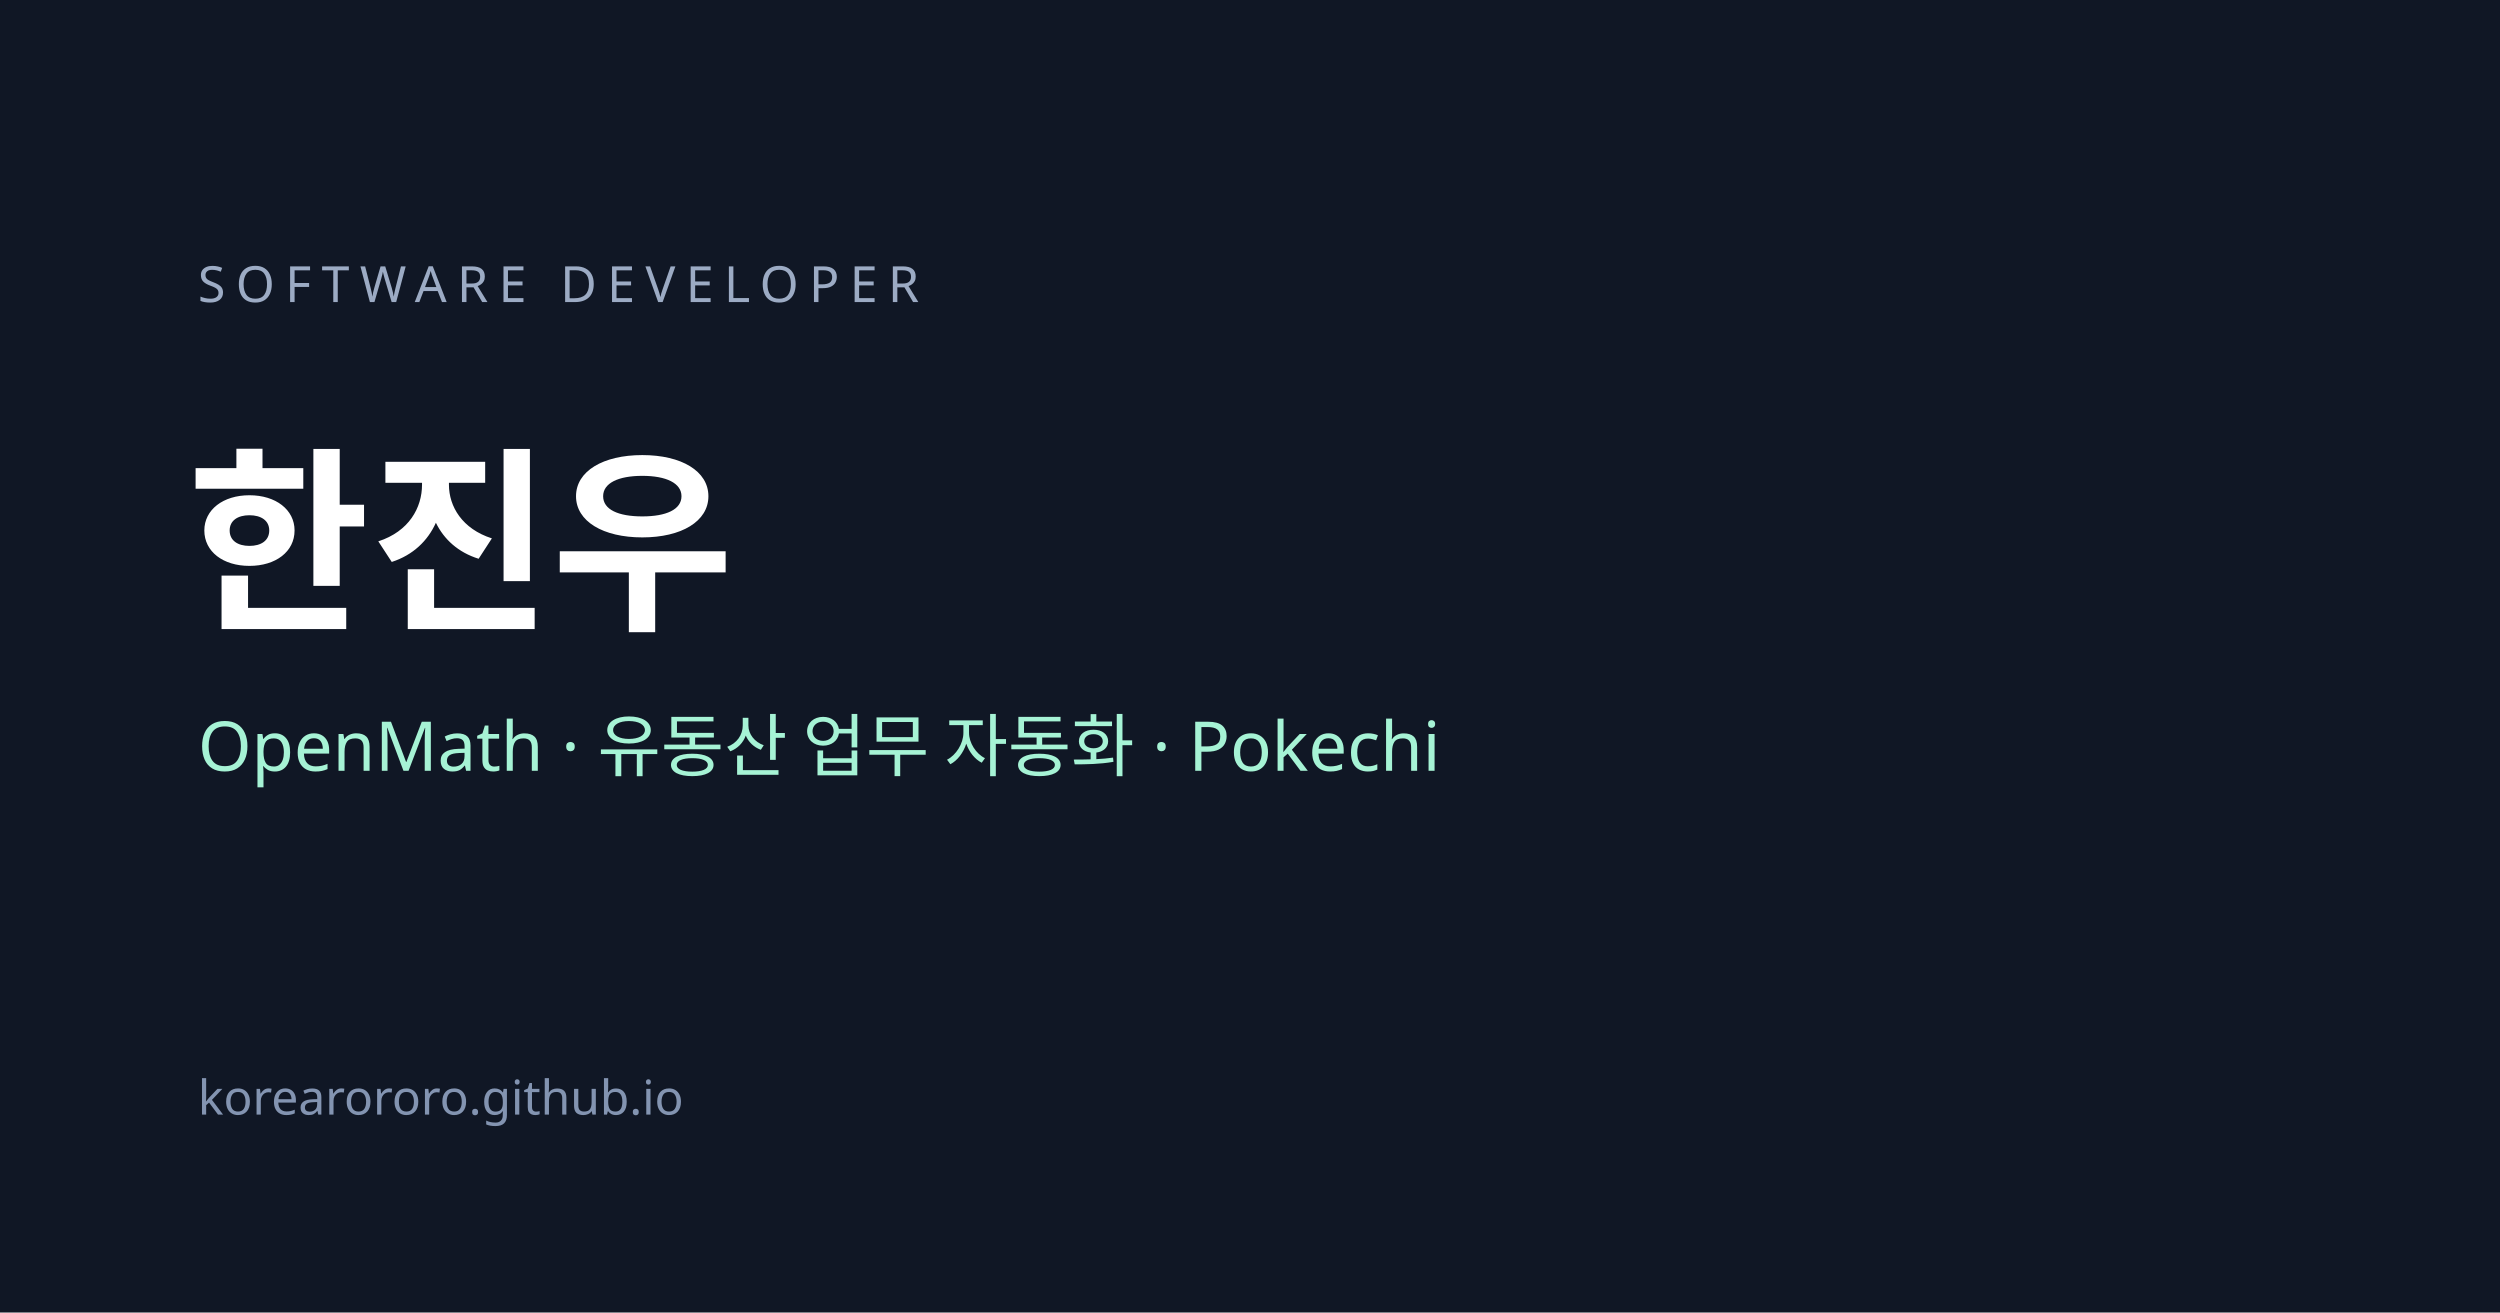
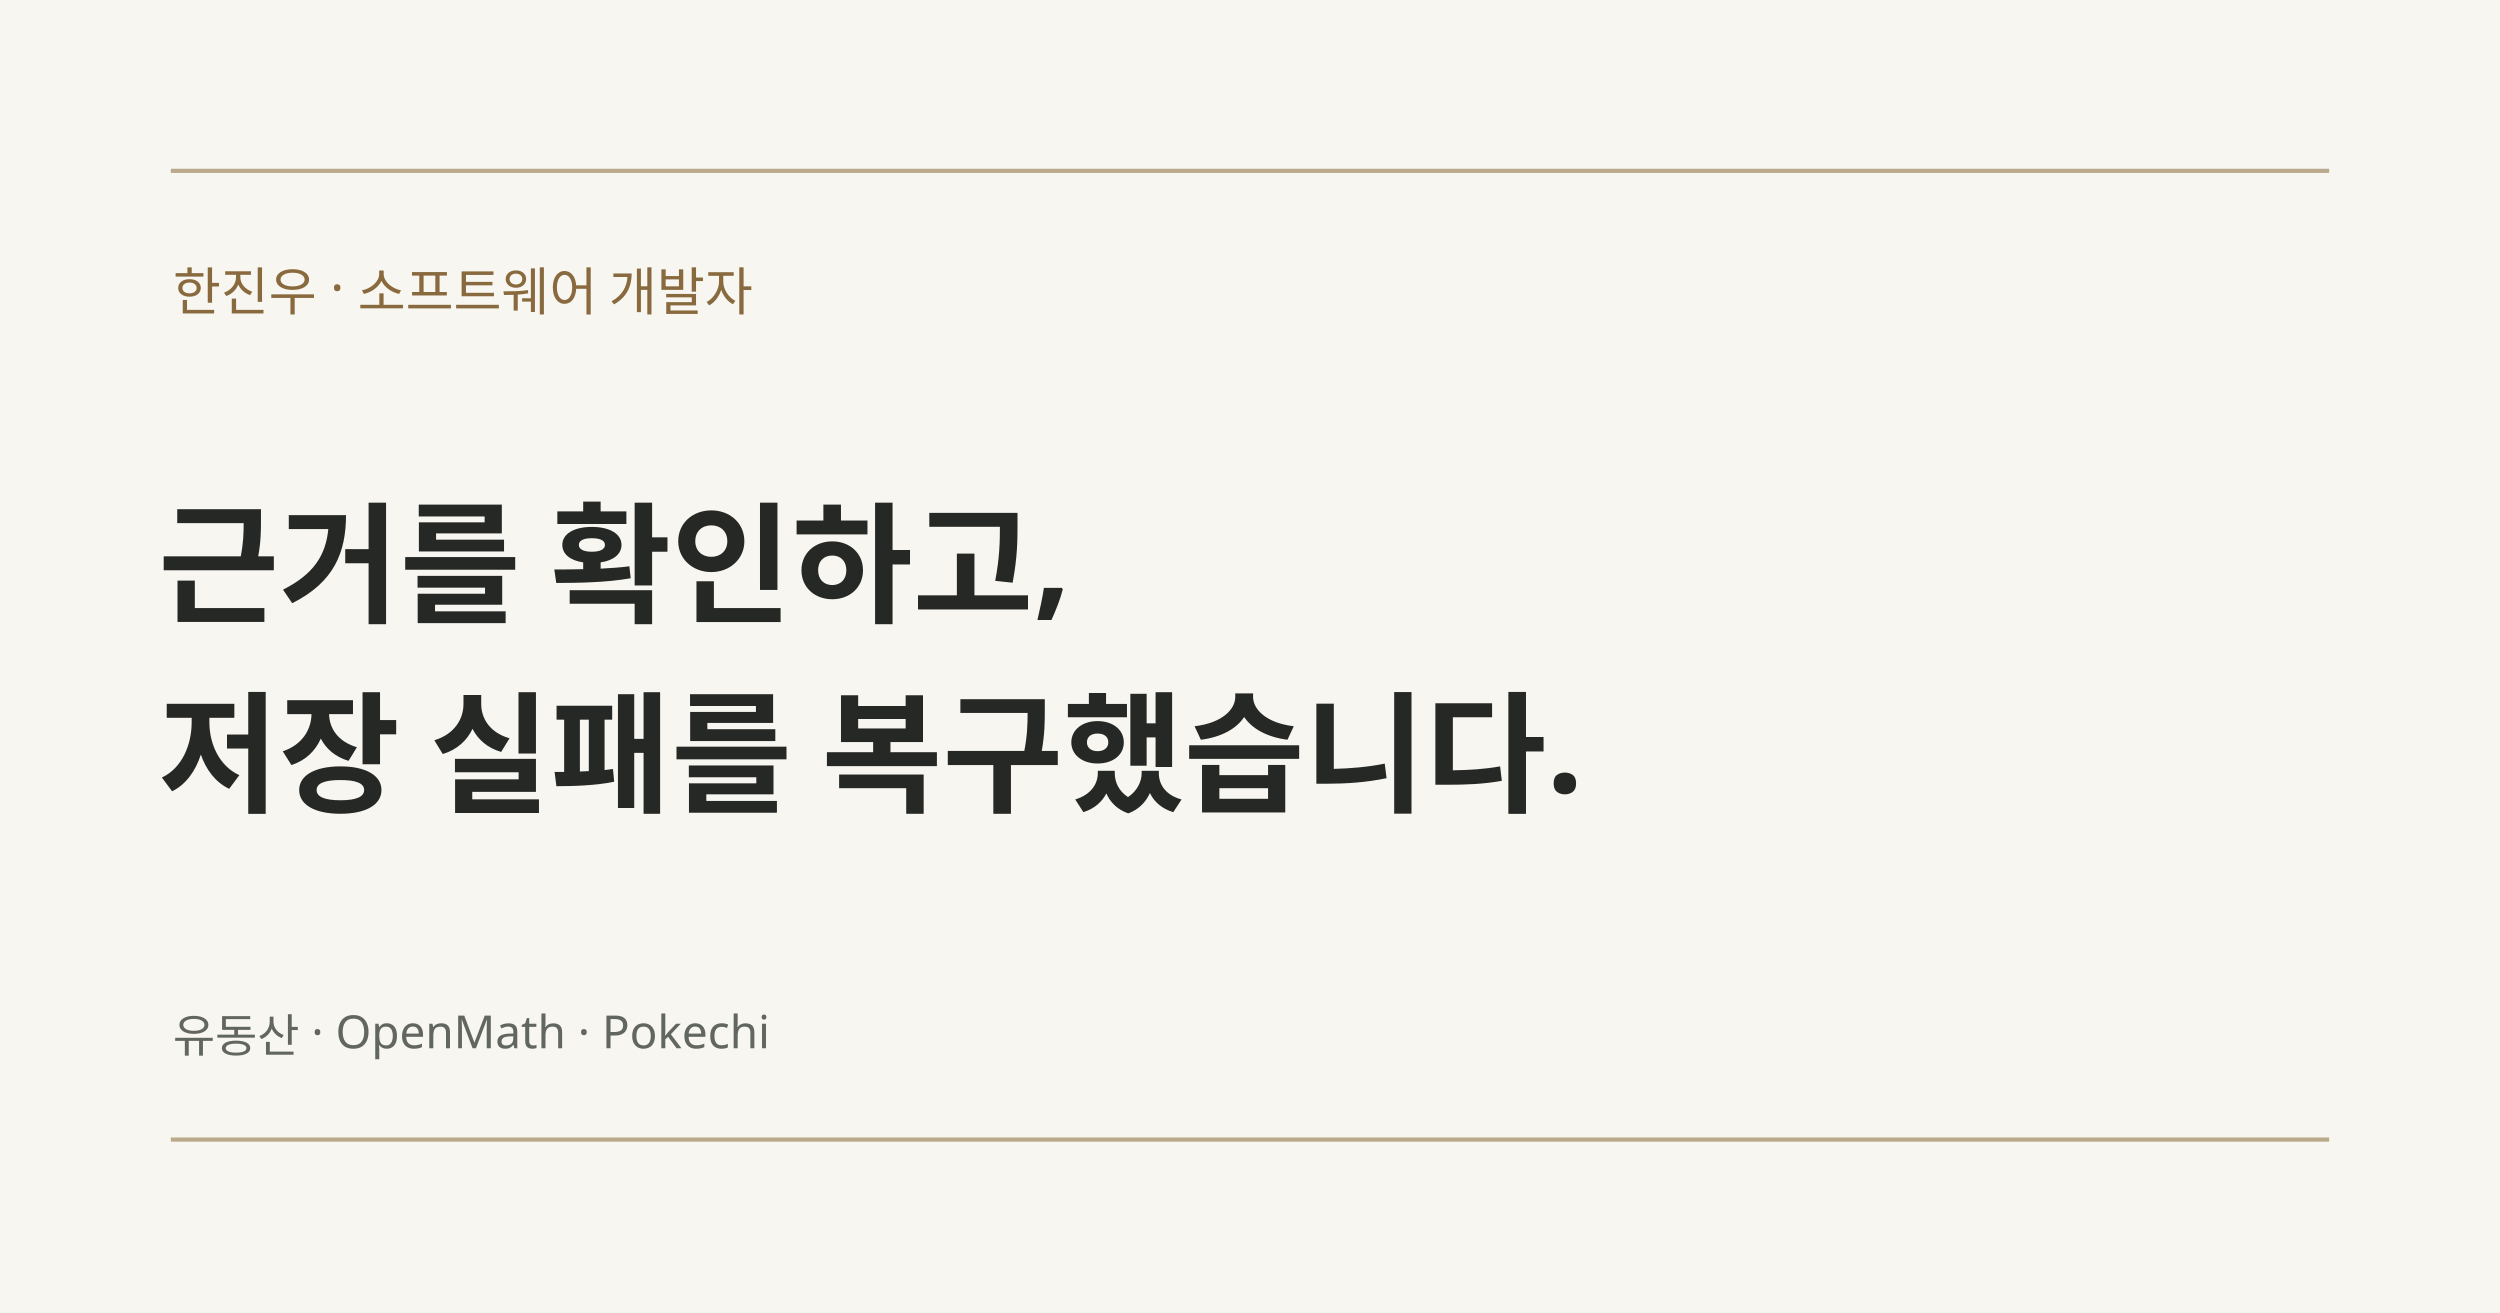
<svg xmlns="http://www.w3.org/2000/svg" viewBox="0 0 1200 630">
-   <rect width="1200" height="630" fill="#101725" />
-   <text x="95" y="145" font-family="sans-serif" font-size="24" letter-spacing="5" fill="#9cabc4">SOFTWARE DEVELOPER</text>
-   <text x="90" y="295" font-family="sans-serif" font-size="95" font-weight="bold" fill="white">한진우</text>
-   <text x="95" y="370" font-family="sans-serif" font-size="33" fill="#a6f3d5">OpenMath · 유동산 업무 자동화 · Pokechi</text>
-   <text x="95" y="535" font-family="sans-serif" font-size="23" fill="#8394b1">korearororo.github.io</text>
+   <rect width="1200" height="630" fill="#f8f6f1" />
+   <path d="M82 82H1118M82 547H1118" stroke="#b9aa8b" stroke-width="2" />
+   <text x="83" y="149" font-family="sans-serif" font-size="25" fill="#886a3e">한진우 · 소프트웨어 개발자</text>
+   <text x="76" y="294" font-family="sans-serif" font-size="63" font-weight="600" fill="#252824">근거를 확인하고,</text>
+   <text x="76" y="385" font-family="sans-serif" font-size="63" font-weight="600" fill="#252824">저장 실패를 복구했습니다.</text>
+   <text x="83" y="505" font-family="sans-serif" font-size="22" fill="#626660">유동산 · OpenMath · Pokechi</text>
</svg>
